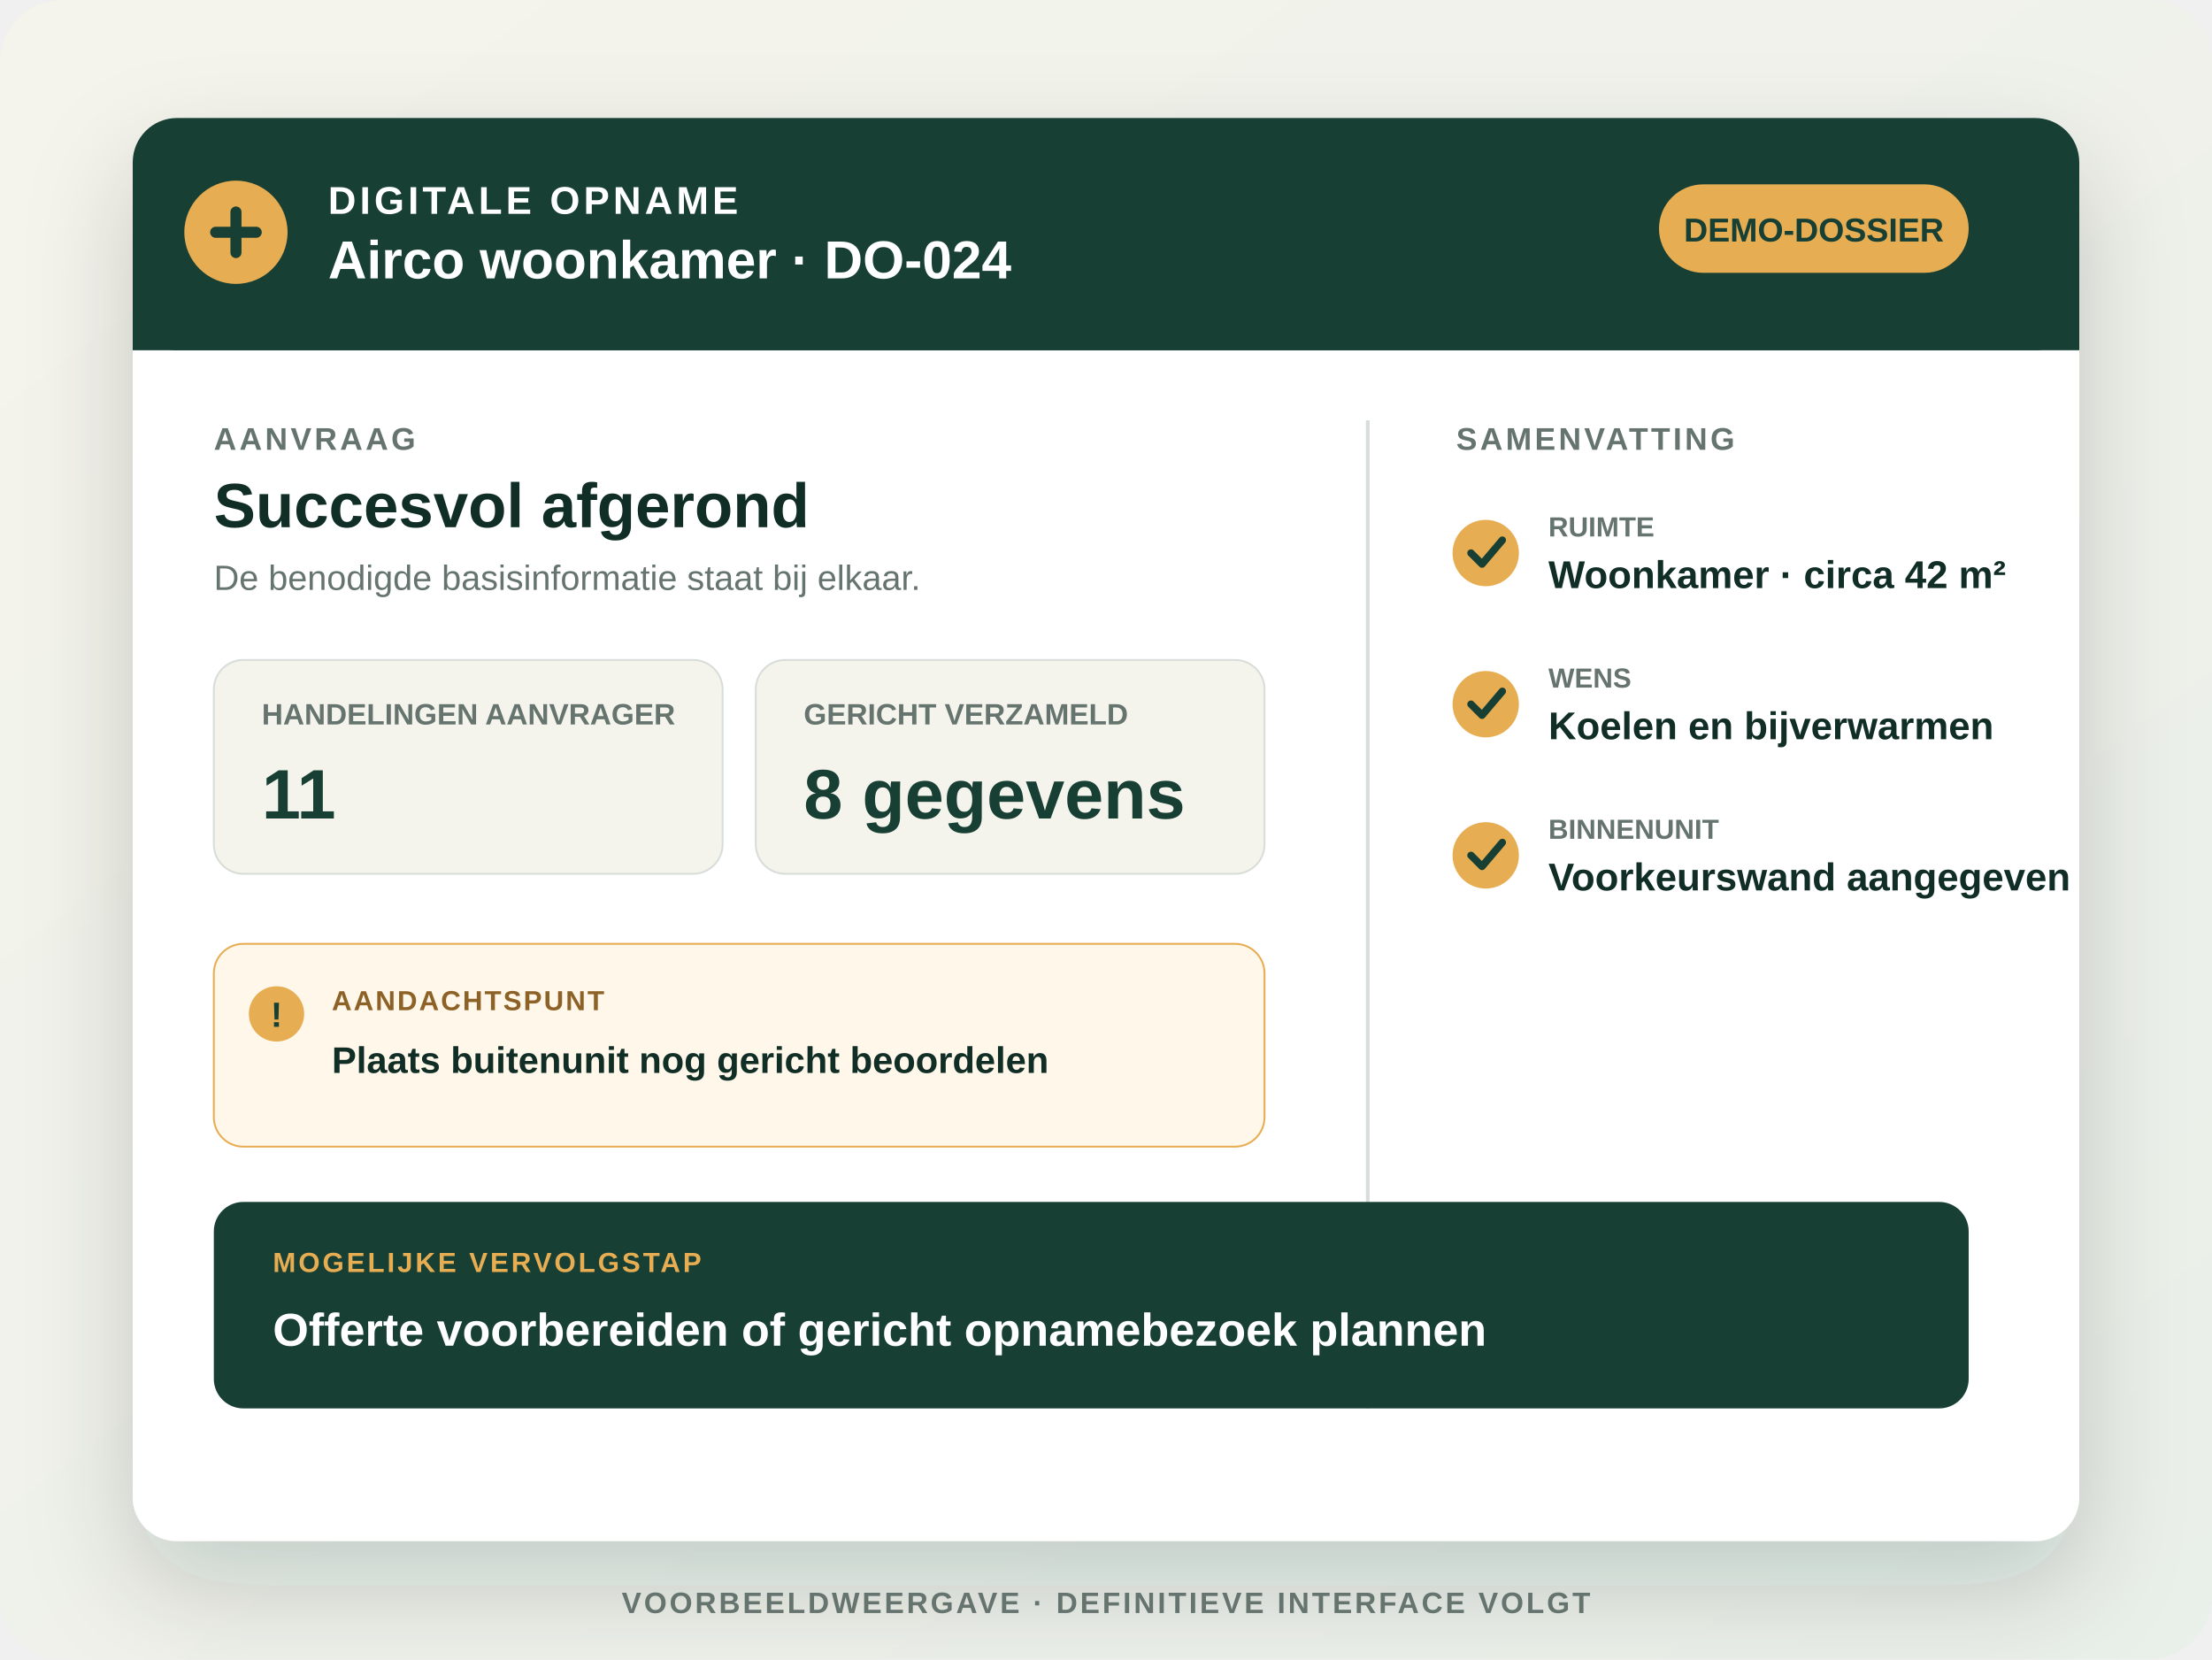
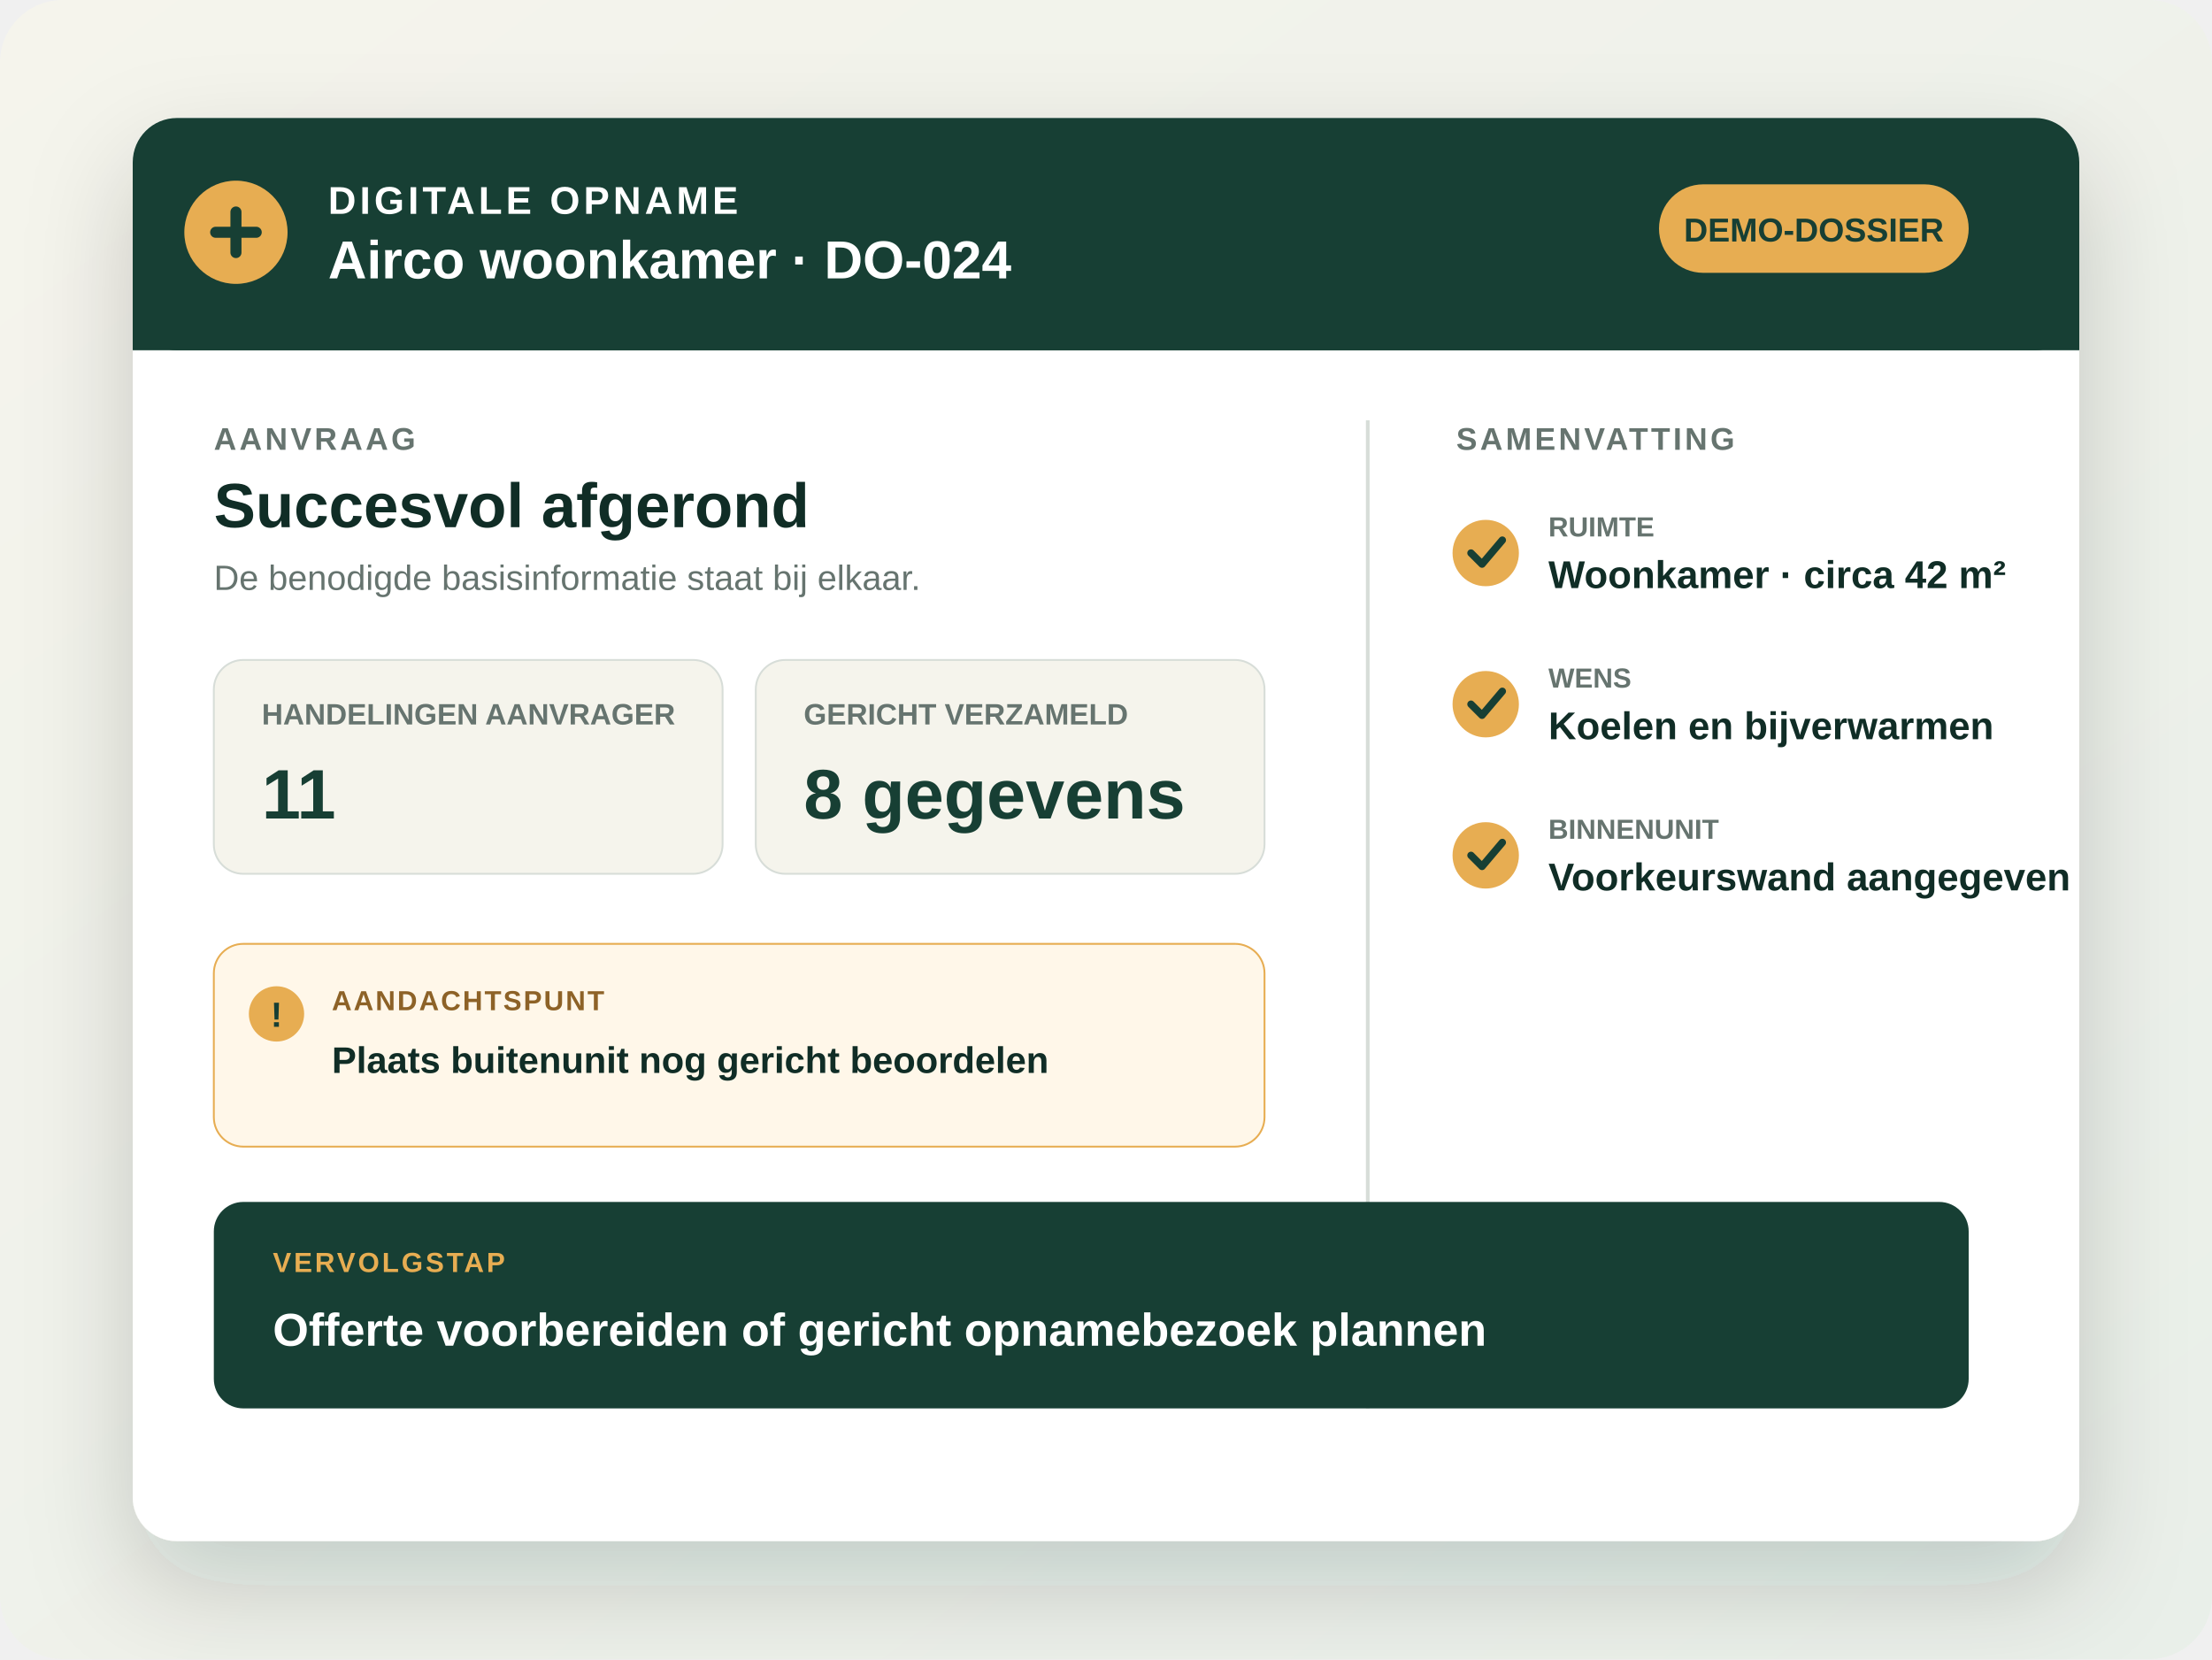
<svg xmlns="http://www.w3.org/2000/svg" width="1200" height="900" viewBox="0 0 1200 900" role="img" aria-labelledby="title desc">
  <defs>
    <linearGradient id="background" x1="0" y1="0" x2="1" y2="1">
      <stop offset="0" stop-color="#f5f4ec" />
      <stop offset="1" stop-color="#e9efe9" />
    </linearGradient>
    <filter id="shadow" x="-20%" y="-20%" width="140%" height="150%">
      <feDropShadow dx="0" dy="24" stdDeviation="28" flood-color="#0e2d25" flood-opacity="0.18" />
    </filter>
  </defs>
  <rect width="1200" height="900" rx="34" fill="url(#background)" />
  <g filter="url(#shadow)">
    <rect x="72" y="64" width="1056" height="772" rx="24" fill="#ffffff" />
  </g>
  <rect x="72" y="64" width="1056" height="126" rx="24" fill="#173f34" />
  <rect x="72" y="166" width="1056" height="24" fill="#173f34" />
  <circle cx="128" cy="126" r="28" fill="#e7ad52" />
  <path d="M117 126h22M128 115v22" stroke="#173f34" stroke-width="6" stroke-linecap="round" />
  <text x="178" y="116" fill="#ffffff" font-family="Arial, Helvetica, sans-serif" font-size="21" font-weight="700" letter-spacing="2">DIGITALE OPNAME</text>
  <text x="178" y="151" fill="#ffffff" font-family="Arial, Helvetica, sans-serif" font-size="29" font-weight="800">Airco woonkamer · DO-024</text>
  <rect x="900" y="100" width="168" height="48" rx="24" fill="#e7ad52" />
  <text x="984" y="131" text-anchor="middle" fill="#173f34" font-family="Arial, Helvetica, sans-serif" font-size="18" font-weight="800">DEMO-DOSSIER</text>
  <text x="116" y="244" fill="#66746f" font-family="Arial, Helvetica, sans-serif" font-size="17" font-weight="700" letter-spacing="1.6">AANVRAAG</text>
  <text x="116" y="286" fill="#102d26" font-family="Arial, Helvetica, sans-serif" font-size="34" font-weight="800">Succesvol afgerond</text>
  <text x="116" y="320" fill="#66746f" font-family="Arial, Helvetica, sans-serif" font-size="19">De benodigde basisinformatie staat bij elkaar.</text>
  <g>
    <rect x="116" y="358" width="276" height="116" rx="16" fill="#f5f4ec" stroke="#d7ddd8" />
    <text x="142" y="393" fill="#66746f" font-family="Arial, Helvetica, sans-serif" font-size="16" font-weight="700">HANDELINGEN AANVRAGER</text>
    <text x="142" y="444" fill="#173f34" font-family="Arial, Helvetica, sans-serif" font-size="38" font-weight="800">11</text>
  </g>
  <g>
    <rect x="410" y="358" width="276" height="116" rx="16" fill="#f5f4ec" stroke="#d7ddd8" />
    <text x="436" y="393" fill="#66746f" font-family="Arial, Helvetica, sans-serif" font-size="16" font-weight="700">GERICHT VERZAMELD</text>
    <text x="436" y="444" fill="#173f34" font-family="Arial, Helvetica, sans-serif" font-size="38" font-weight="800">8 gegevens</text>
  </g>
  <line x1="742" y1="228" x2="742" y2="764" stroke="#d7ddd8" stroke-width="2" />
  <text x="790" y="244" fill="#66746f" font-family="Arial, Helvetica, sans-serif" font-size="17" font-weight="700" letter-spacing="1.6">SAMENVATTING</text>
  <g font-family="Arial, Helvetica, sans-serif">
    <circle cx="806" cy="300" r="18" fill="#e7ad52" />
    <path d="M798 300l6 6 11-13" fill="none" stroke="#173f34" stroke-width="4" stroke-linecap="round" stroke-linejoin="round" />
    <text x="840" y="291" fill="#66746f" font-size="15" font-weight="700">RUIMTE</text>
    <text x="840" y="319" fill="#102d26" font-size="21" font-weight="700">Woonkamer · circa 42 m²</text>
    <circle cx="806" cy="382" r="18" fill="#e7ad52" />
    <path d="M798 382l6 6 11-13" fill="none" stroke="#173f34" stroke-width="4" stroke-linecap="round" stroke-linejoin="round" />
    <text x="840" y="373" fill="#66746f" font-size="15" font-weight="700">WENS</text>
    <text x="840" y="401" fill="#102d26" font-size="21" font-weight="700">Koelen en bijverwarmen</text>
    <circle cx="806" cy="464" r="18" fill="#e7ad52" />
    <path d="M798 464l6 6 11-13" fill="none" stroke="#173f34" stroke-width="4" stroke-linecap="round" stroke-linejoin="round" />
    <text x="840" y="455" fill="#66746f" font-size="15" font-weight="700">BINNENUNIT</text>
    <text x="840" y="483" fill="#102d26" font-size="21" font-weight="700">Voorkeurswand aangegeven</text>
  </g>
  <rect x="116" y="512" width="570" height="110" rx="16" fill="#fff7e9" stroke="#e7ad52" />
  <circle cx="150" cy="550" r="15" fill="#e7ad52" />
  <text x="150" y="557" text-anchor="middle" fill="#173f34" font-family="Arial, Helvetica, sans-serif" font-size="19" font-weight="900">!</text>
  <text x="180" y="548" fill="#8d6227" font-family="Arial, Helvetica, sans-serif" font-size="15" font-weight="800" letter-spacing="1">AANDACHTSPUNT</text>
  <text x="180" y="582" fill="#102d26" font-family="Arial, Helvetica, sans-serif" font-size="20" font-weight="700">Plaats buitenunit nog gericht beoordelen</text>
  <rect x="116" y="652" width="952" height="112" rx="16" fill="#173f34" />
-   <text x="148" y="690" fill="#e7ad52" font-family="Arial, Helvetica, sans-serif" font-size="15" font-weight="800" letter-spacing="1.4">MOGELIJKE VERVOLGSTAP</text>
+   <text x="148" y="690" fill="#e7ad52" font-family="Arial, Helvetica, sans-serif" font-size="15" font-weight="800" letter-spacing="1.4">VERVOLGSTAP</text>
  <text x="148" y="730" fill="#ffffff" font-family="Arial, Helvetica, sans-serif" font-size="25" font-weight="800">Offerte voorbereiden of gericht opnamebezoek plannen</text>
-   <text x="600" y="875" text-anchor="middle" fill="#66746f" font-family="Arial, Helvetica, sans-serif" font-size="16" font-weight="700" letter-spacing="1.4">VOORBEELDWEERGAVE · DEFINITIEVE INTERFACE VOLGT</text>
</svg>
